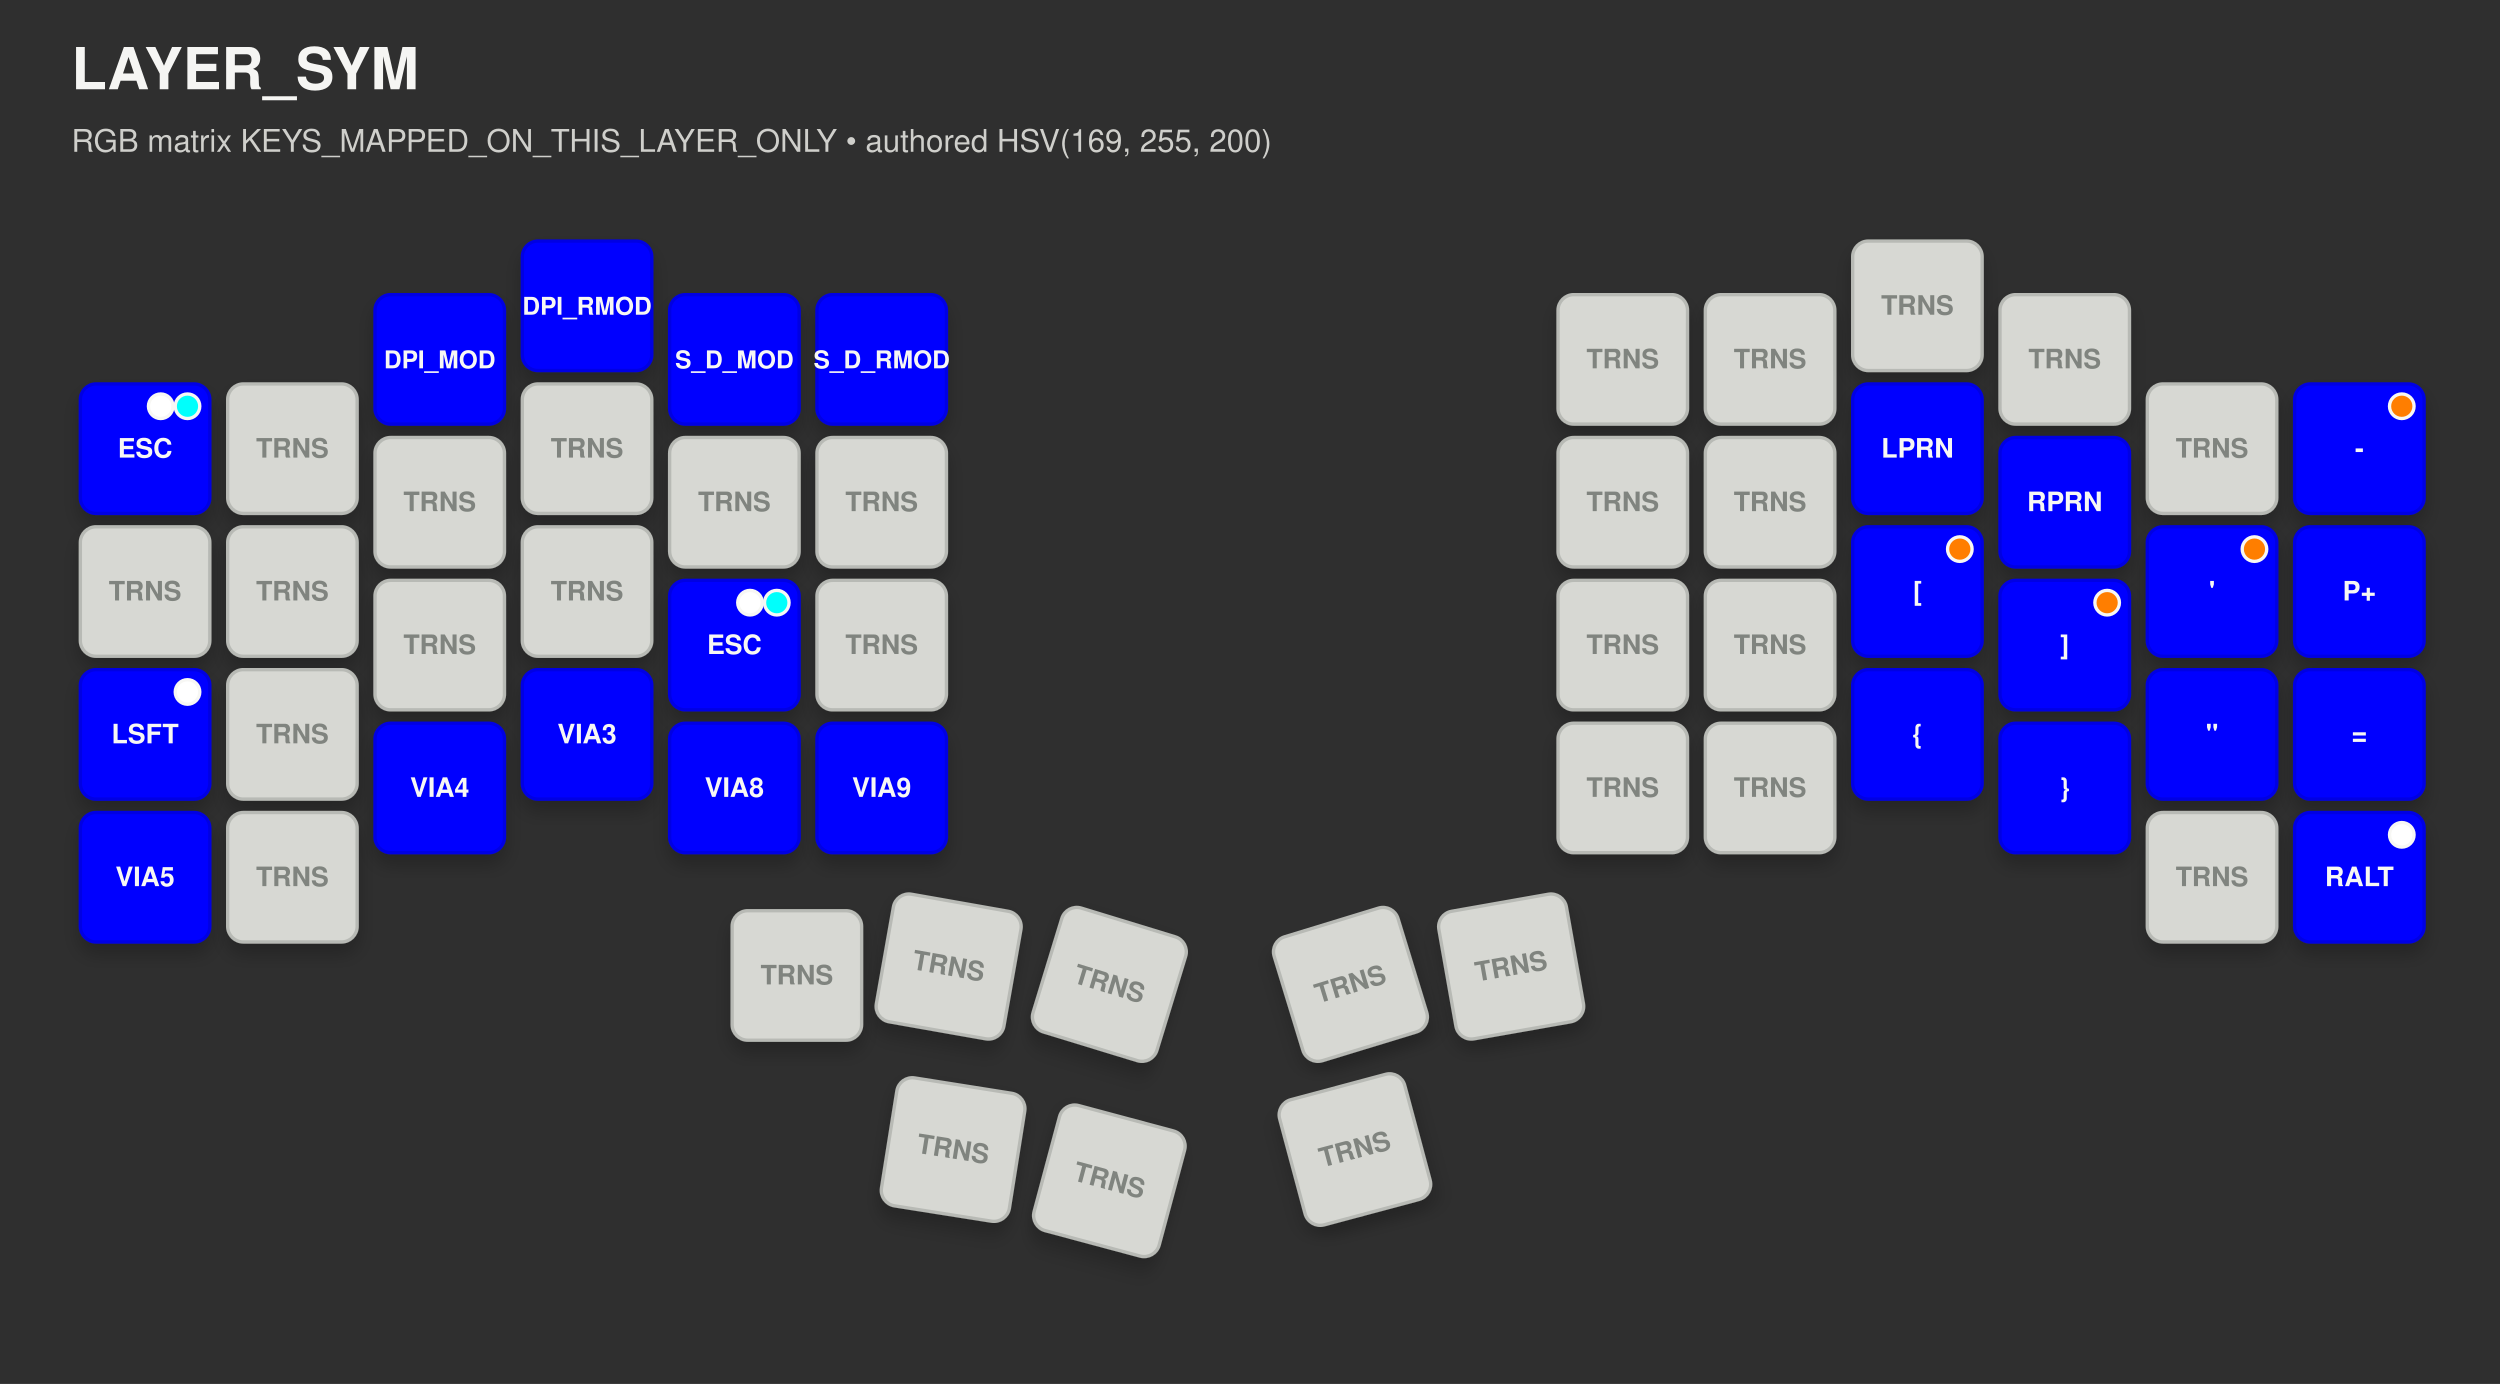
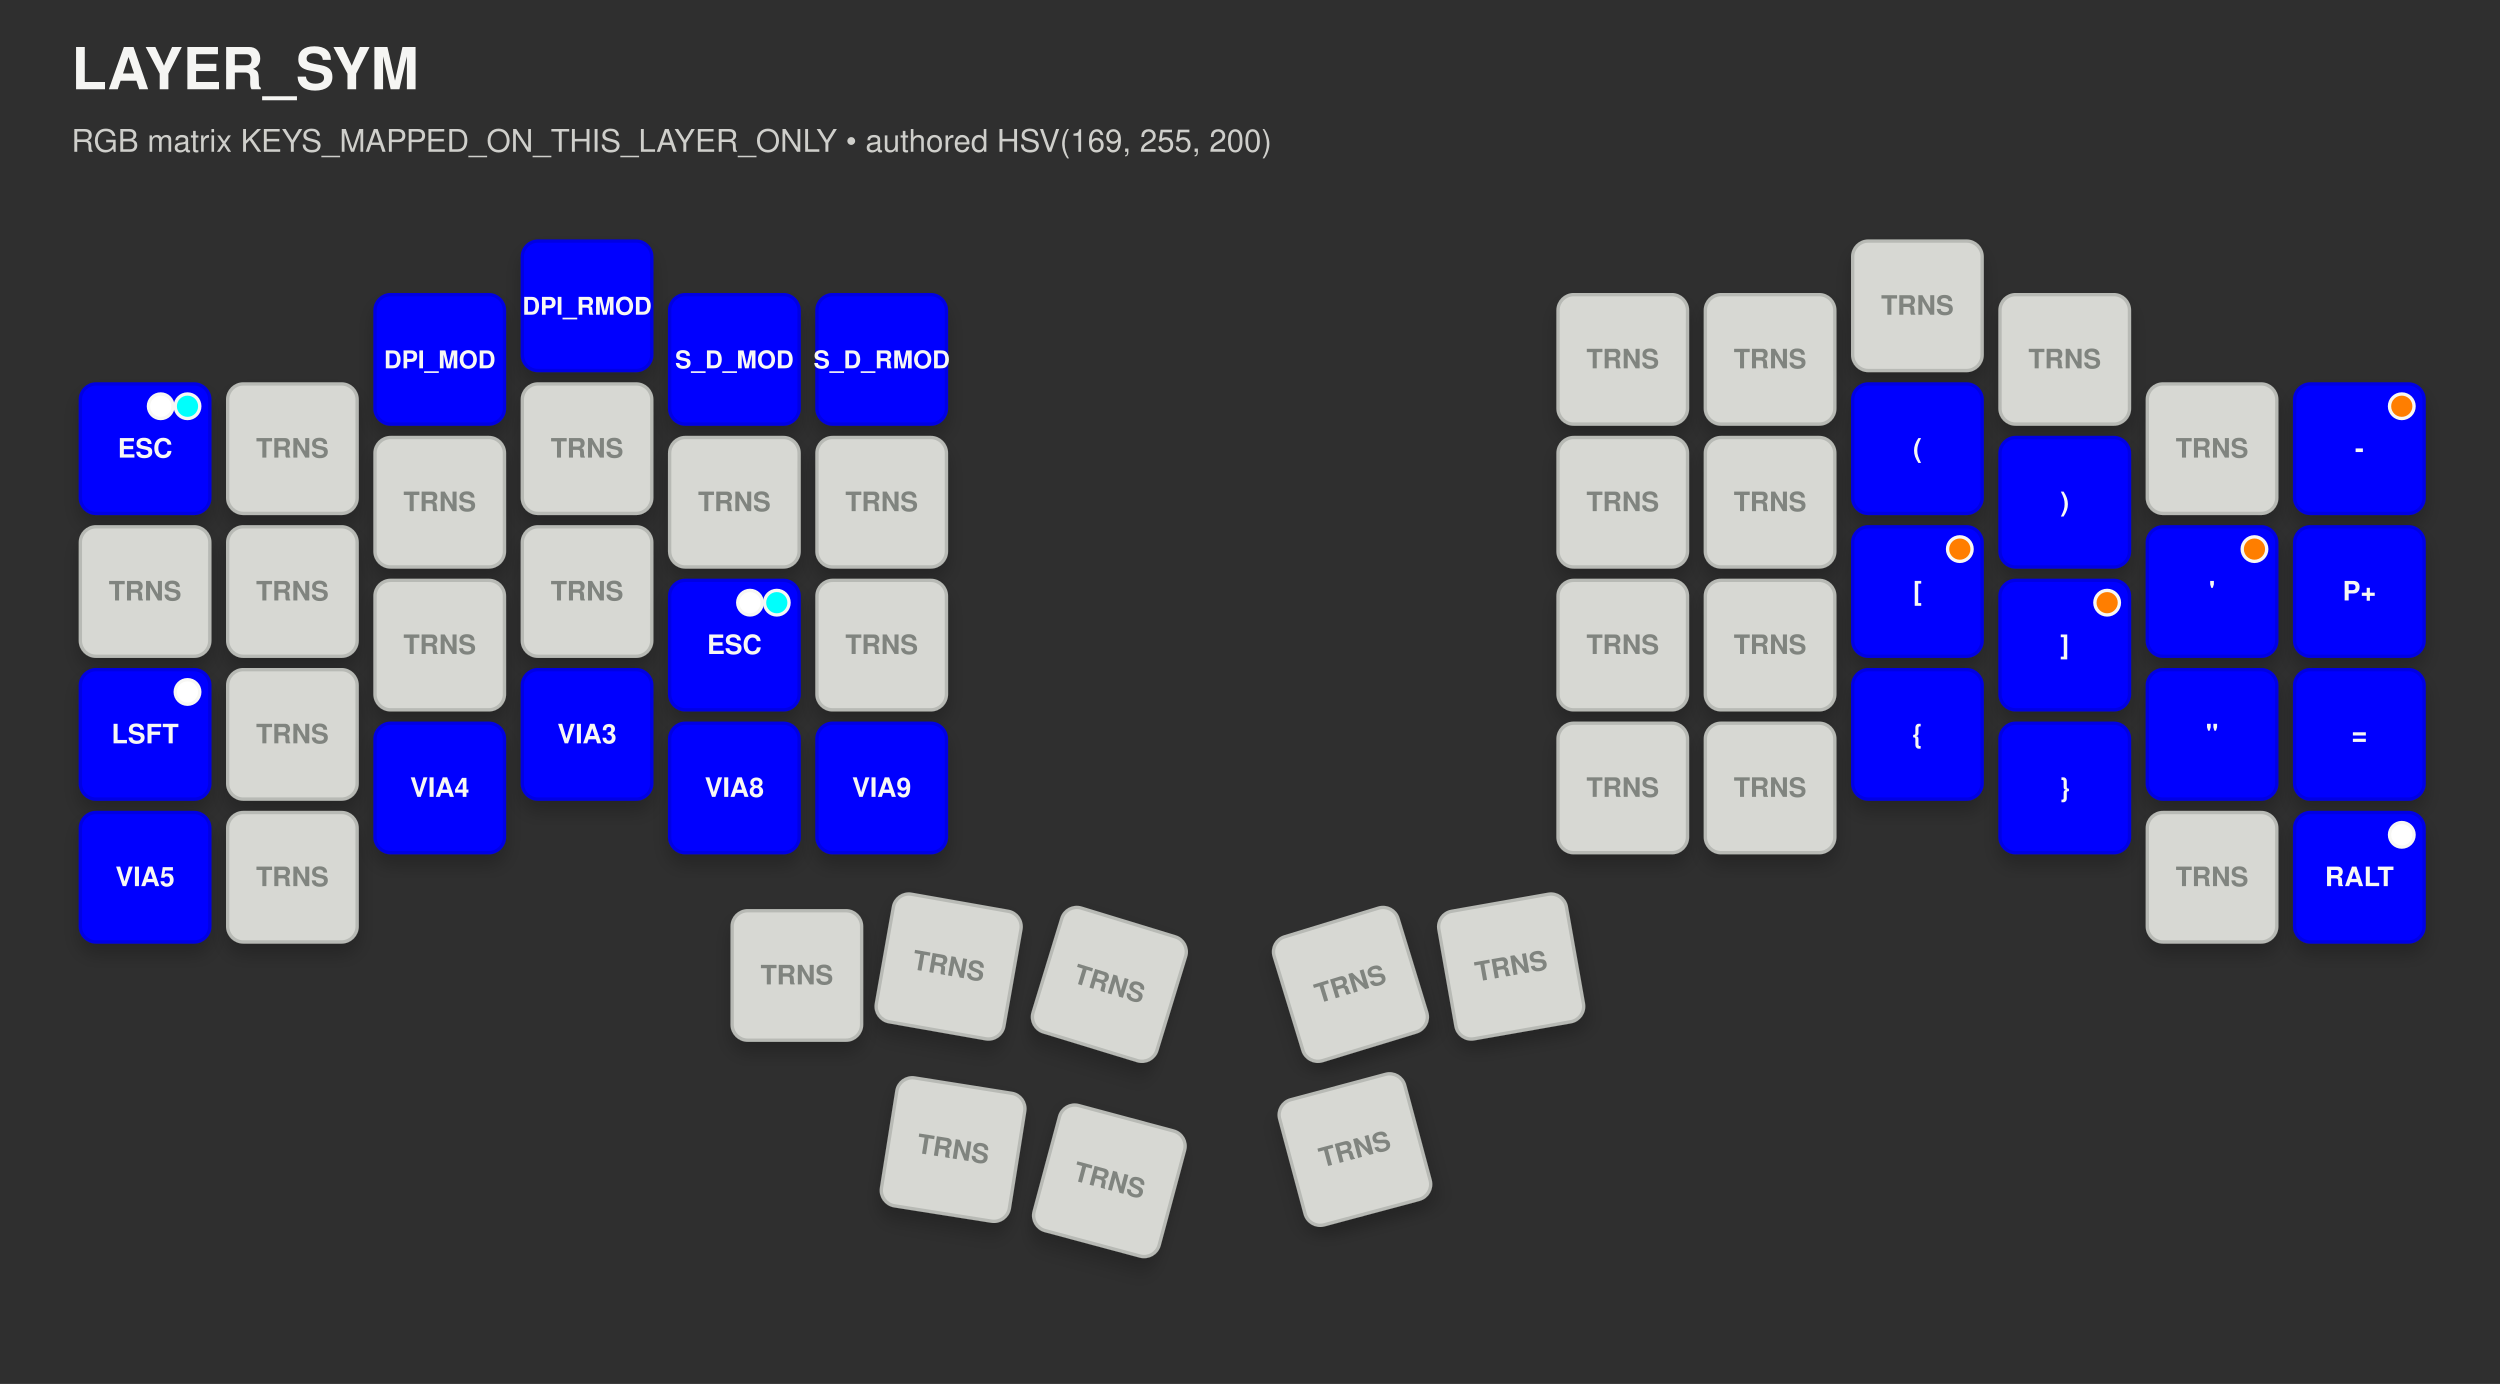
<svg xmlns="http://www.w3.org/2000/svg" width="1120" height="620" viewBox="0 0 1120 620" role="img" aria-labelledby="title desc">
  <defs>
    <filter id="shadow" x="-20%" y="-20%" width="140%" height="140%">
      <feDropShadow dx="0" dy="5" stdDeviation="4" flood-color="#000000" flood-opacity="0.22" />
    </filter>
  </defs>
  <rect width="1120" height="620" fill="#2f2f2f" />
  <text x="32" y="40" fill="#f5f5f3" font-size="26" font-family="Helvetica, Arial, sans-serif" font-weight="700">LAYER_SYM</text>
  <text x="32" y="68" fill="#cfcfcb" font-size="14" font-family="Helvetica, Arial, sans-serif">RGB matrix KEYS_MAPPED_ON_THIS_LAYER_ONLY • authored HSV(169, 255, 200)</text>
  <g transform="rotate(0 65.0 201.0)">
    <rect x="36.0" y="172.0" width="58" height="58" rx="7" fill="#0006ff" stroke="#0000e3" stroke-width="1.5" filter="url(#shadow)" />
    <text x="65.0" y="205.0" fill="#f7f7f4" fill-opacity="1.0" font-size="12" text-anchor="middle" font-family="Helvetica, Arial, sans-serif" font-weight="600">ESC</text>
    <circle cx="72.0" cy="182.0" r="5.5" fill="#ffffff" stroke="#f7f7f4" stroke-width="1.5" />
    <circle cx="84.0" cy="182.0" r="5.5" fill="#00fffc" stroke="#f7f7f4" stroke-width="1.5" />
  </g>
  <g transform="rotate(0 131.0 201.0)">
    <rect x="102.0" y="172.0" width="58" height="58" rx="7" fill="#d7d8d3" stroke="#b8bab5" stroke-width="1.5" filter="url(#shadow)" />
    <text x="131.0" y="205.0" fill="#5f645f" fill-opacity="0.72" font-size="12" text-anchor="middle" font-family="Helvetica, Arial, sans-serif" font-weight="600">TRNS</text>
  </g>
  <g transform="rotate(0 197.0 161.0)">
    <rect x="168.0" y="132.0" width="58" height="58" rx="7" fill="#0006ff" stroke="#0000e3" stroke-width="1.5" filter="url(#shadow)" />
    <text x="197.0" y="165.0" fill="#f7f7f4" fill-opacity="1.0" font-size="11" text-anchor="middle" font-family="Helvetica, Arial, sans-serif" font-weight="600">DPI_MOD</text>
  </g>
  <g transform="rotate(0 263.0 137.0)">
    <rect x="234.0" y="108.0" width="58" height="58" rx="7" fill="#0006ff" stroke="#0000e3" stroke-width="1.5" filter="url(#shadow)" />
    <text x="263.0" y="141.0" fill="#f7f7f4" fill-opacity="1.0" font-size="11" text-anchor="middle" font-family="Helvetica, Arial, sans-serif" font-weight="600">DPI_RMOD</text>
  </g>
  <g transform="rotate(0 329.0 161.0)">
    <rect x="300.0" y="132.0" width="58" height="58" rx="7" fill="#0006ff" stroke="#0000e3" stroke-width="1.5" filter="url(#shadow)" />
    <text x="329.0" y="165.0" fill="#f7f7f4" fill-opacity="1.0" font-size="11" text-anchor="middle" font-family="Helvetica, Arial, sans-serif" font-weight="600">S_D_MOD</text>
  </g>
  <g transform="rotate(0 395.0 161.0)">
    <rect x="366.0" y="132.0" width="58" height="58" rx="7" fill="#0006ff" stroke="#0000e3" stroke-width="1.5" filter="url(#shadow)" />
    <text x="395.0" y="165.0" fill="#f7f7f4" fill-opacity="1.0" font-size="11" text-anchor="middle" font-family="Helvetica, Arial, sans-serif" font-weight="600">S_D_RMOD</text>
  </g>
  <g transform="rotate(0 727.0 161.0)">
    <rect x="698.0" y="132.0" width="58" height="58" rx="7" fill="#d7d8d3" stroke="#b8bab5" stroke-width="1.5" filter="url(#shadow)" />
    <text x="727.0" y="165.0" fill="#5f645f" fill-opacity="0.72" font-size="12" text-anchor="middle" font-family="Helvetica, Arial, sans-serif" font-weight="600">TRNS</text>
  </g>
  <g transform="rotate(0 793.0 161.0)">
    <rect x="764.0" y="132.0" width="58" height="58" rx="7" fill="#d7d8d3" stroke="#b8bab5" stroke-width="1.5" filter="url(#shadow)" />
    <text x="793.0" y="165.0" fill="#5f645f" fill-opacity="0.72" font-size="12" text-anchor="middle" font-family="Helvetica, Arial, sans-serif" font-weight="600">TRNS</text>
  </g>
  <g transform="rotate(0 859.0 137.0)">
    <rect x="830.0" y="108.0" width="58" height="58" rx="7" fill="#d7d8d3" stroke="#b8bab5" stroke-width="1.5" filter="url(#shadow)" />
    <text x="859.0" y="141.0" fill="#5f645f" fill-opacity="0.72" font-size="12" text-anchor="middle" font-family="Helvetica, Arial, sans-serif" font-weight="600">TRNS</text>
  </g>
  <g transform="rotate(0 925.0 161.0)">
    <rect x="896.0" y="132.0" width="58" height="58" rx="7" fill="#d7d8d3" stroke="#b8bab5" stroke-width="1.5" filter="url(#shadow)" />
    <text x="925.0" y="165.0" fill="#5f645f" fill-opacity="0.72" font-size="12" text-anchor="middle" font-family="Helvetica, Arial, sans-serif" font-weight="600">TRNS</text>
  </g>
  <g transform="rotate(0 991.0 201.0)">
    <rect x="962.0" y="172.0" width="58" height="58" rx="7" fill="#d7d8d3" stroke="#b8bab5" stroke-width="1.5" filter="url(#shadow)" />
    <text x="991.0" y="205.0" fill="#5f645f" fill-opacity="0.72" font-size="12" text-anchor="middle" font-family="Helvetica, Arial, sans-serif" font-weight="600">TRNS</text>
  </g>
  <g transform="rotate(0 1057.0 201.0)">
    <rect x="1028.0" y="172.0" width="58" height="58" rx="7" fill="#0006ff" stroke="#0000e3" stroke-width="1.5" filter="url(#shadow)" />
    <text x="1057.0" y="205.0" fill="#f7f7f4" fill-opacity="1.0" font-size="12" text-anchor="middle" font-family="Helvetica, Arial, sans-serif" font-weight="600">-</text>
    <circle cx="1076.0" cy="182.0" r="5.5" fill="#ff7e00" stroke="#f7f7f4" stroke-width="1.5" />
  </g>
  <g transform="rotate(0 65.0 265.0)">
    <rect x="36.0" y="236.0" width="58" height="58" rx="7" fill="#d7d8d3" stroke="#b8bab5" stroke-width="1.5" filter="url(#shadow)" />
    <text x="65.0" y="269.0" fill="#5f645f" fill-opacity="0.72" font-size="12" text-anchor="middle" font-family="Helvetica, Arial, sans-serif" font-weight="600">TRNS</text>
  </g>
  <g transform="rotate(0 131.0 265.0)">
    <rect x="102.0" y="236.0" width="58" height="58" rx="7" fill="#d7d8d3" stroke="#b8bab5" stroke-width="1.5" filter="url(#shadow)" />
    <text x="131.0" y="269.0" fill="#5f645f" fill-opacity="0.72" font-size="12" text-anchor="middle" font-family="Helvetica, Arial, sans-serif" font-weight="600">TRNS</text>
  </g>
  <g transform="rotate(0 197.0 225.0)">
    <rect x="168.0" y="196.0" width="58" height="58" rx="7" fill="#d7d8d3" stroke="#b8bab5" stroke-width="1.5" filter="url(#shadow)" />
    <text x="197.0" y="229.0" fill="#5f645f" fill-opacity="0.72" font-size="12" text-anchor="middle" font-family="Helvetica, Arial, sans-serif" font-weight="600">TRNS</text>
  </g>
  <g transform="rotate(0 263.0 201.0)">
    <rect x="234.0" y="172.0" width="58" height="58" rx="7" fill="#d7d8d3" stroke="#b8bab5" stroke-width="1.5" filter="url(#shadow)" />
    <text x="263.0" y="205.0" fill="#5f645f" fill-opacity="0.72" font-size="12" text-anchor="middle" font-family="Helvetica, Arial, sans-serif" font-weight="600">TRNS</text>
  </g>
  <g transform="rotate(0 329.0 225.0)">
    <rect x="300.0" y="196.0" width="58" height="58" rx="7" fill="#d7d8d3" stroke="#b8bab5" stroke-width="1.5" filter="url(#shadow)" />
    <text x="329.0" y="229.0" fill="#5f645f" fill-opacity="0.72" font-size="12" text-anchor="middle" font-family="Helvetica, Arial, sans-serif" font-weight="600">TRNS</text>
  </g>
  <g transform="rotate(0 395.0 225.0)">
    <rect x="366.0" y="196.0" width="58" height="58" rx="7" fill="#d7d8d3" stroke="#b8bab5" stroke-width="1.5" filter="url(#shadow)" />
    <text x="395.0" y="229.0" fill="#5f645f" fill-opacity="0.72" font-size="12" text-anchor="middle" font-family="Helvetica, Arial, sans-serif" font-weight="600">TRNS</text>
  </g>
  <g transform="rotate(0 727.0 225.0)">
    <rect x="698.0" y="196.0" width="58" height="58" rx="7" fill="#d7d8d3" stroke="#b8bab5" stroke-width="1.5" filter="url(#shadow)" />
    <text x="727.0" y="229.0" fill="#5f645f" fill-opacity="0.72" font-size="12" text-anchor="middle" font-family="Helvetica, Arial, sans-serif" font-weight="600">TRNS</text>
  </g>
  <g transform="rotate(0 793.0 225.0)">
    <rect x="764.0" y="196.0" width="58" height="58" rx="7" fill="#d7d8d3" stroke="#b8bab5" stroke-width="1.5" filter="url(#shadow)" />
    <text x="793.0" y="229.0" fill="#5f645f" fill-opacity="0.72" font-size="12" text-anchor="middle" font-family="Helvetica, Arial, sans-serif" font-weight="600">TRNS</text>
  </g>
  <g transform="rotate(0 859.0 201.0)">
    <rect x="830.0" y="172.0" width="58" height="58" rx="7" fill="#0006ff" stroke="#0000e3" stroke-width="1.5" filter="url(#shadow)" />
-     <text x="859.0" y="205.0" fill="#f7f7f4" fill-opacity="1.0" font-size="12" text-anchor="middle" font-family="Helvetica, Arial, sans-serif" font-weight="600">LPRN</text>
+     <text x="859.0" y="205.0" fill="#f7f7f4" fill-opacity="1.0" font-size="12" text-anchor="middle" font-family="Helvetica, Arial, sans-serif" font-weight="600">(</text>
  </g>
  <g transform="rotate(0 925.0 225.0)">
    <rect x="896.0" y="196.0" width="58" height="58" rx="7" fill="#0006ff" stroke="#0000e3" stroke-width="1.5" filter="url(#shadow)" />
-     <text x="925.0" y="229.0" fill="#f7f7f4" fill-opacity="1.0" font-size="12" text-anchor="middle" font-family="Helvetica, Arial, sans-serif" font-weight="600">RPRN</text>
+     <text x="925.0" y="229.0" fill="#f7f7f4" fill-opacity="1.0" font-size="12" text-anchor="middle" font-family="Helvetica, Arial, sans-serif" font-weight="600">)</text>
  </g>
  <g transform="rotate(0 991.0 265.0)">
    <rect x="962.0" y="236.0" width="58" height="58" rx="7" fill="#0006ff" stroke="#0000e3" stroke-width="1.5" filter="url(#shadow)" />
    <text x="991.0" y="269.0" fill="#f7f7f4" fill-opacity="1.0" font-size="12" text-anchor="middle" font-family="Helvetica, Arial, sans-serif" font-weight="600">'</text>
    <circle cx="1010.0" cy="246.0" r="5.5" fill="#ff7e00" stroke="#f7f7f4" stroke-width="1.5" />
  </g>
  <g transform="rotate(0 1057.0 265.0)">
    <rect x="1028.0" y="236.0" width="58" height="58" rx="7" fill="#0006ff" stroke="#0000e3" stroke-width="1.5" filter="url(#shadow)" />
    <text x="1057.0" y="269.0" fill="#f7f7f4" fill-opacity="1.0" font-size="12" text-anchor="middle" font-family="Helvetica, Arial, sans-serif" font-weight="600">P+</text>
  </g>
  <g transform="rotate(0 65.0 329.0)">
    <rect x="36.0" y="300.0" width="58" height="58" rx="7" fill="#0006ff" stroke="#0000e3" stroke-width="1.5" filter="url(#shadow)" />
    <text x="65.0" y="333.0" fill="#f7f7f4" fill-opacity="1.0" font-size="12" text-anchor="middle" font-family="Helvetica, Arial, sans-serif" font-weight="600">LSFT</text>
    <circle cx="84.0" cy="310.0" r="5.5" fill="#ffffff" stroke="#f7f7f4" stroke-width="1.5" />
  </g>
  <g transform="rotate(0 131.0 329.0)">
    <rect x="102.0" y="300.0" width="58" height="58" rx="7" fill="#d7d8d3" stroke="#b8bab5" stroke-width="1.5" filter="url(#shadow)" />
    <text x="131.0" y="333.0" fill="#5f645f" fill-opacity="0.72" font-size="12" text-anchor="middle" font-family="Helvetica, Arial, sans-serif" font-weight="600">TRNS</text>
  </g>
  <g transform="rotate(0 197.0 289.0)">
    <rect x="168.0" y="260.0" width="58" height="58" rx="7" fill="#d7d8d3" stroke="#b8bab5" stroke-width="1.5" filter="url(#shadow)" />
    <text x="197.0" y="293.0" fill="#5f645f" fill-opacity="0.72" font-size="12" text-anchor="middle" font-family="Helvetica, Arial, sans-serif" font-weight="600">TRNS</text>
  </g>
  <g transform="rotate(0 263.0 265.0)">
    <rect x="234.0" y="236.0" width="58" height="58" rx="7" fill="#d7d8d3" stroke="#b8bab5" stroke-width="1.5" filter="url(#shadow)" />
    <text x="263.0" y="269.0" fill="#5f645f" fill-opacity="0.72" font-size="12" text-anchor="middle" font-family="Helvetica, Arial, sans-serif" font-weight="600">TRNS</text>
  </g>
  <g transform="rotate(0 329.0 289.0)">
    <rect x="300.0" y="260.0" width="58" height="58" rx="7" fill="#0006ff" stroke="#0000e3" stroke-width="1.5" filter="url(#shadow)" />
    <text x="329.0" y="293.0" fill="#f7f7f4" fill-opacity="1.0" font-size="12" text-anchor="middle" font-family="Helvetica, Arial, sans-serif" font-weight="600">ESC</text>
    <circle cx="336.0" cy="270.0" r="5.5" fill="#ffffff" stroke="#f7f7f4" stroke-width="1.5" />
    <circle cx="348.0" cy="270.0" r="5.5" fill="#00fffc" stroke="#f7f7f4" stroke-width="1.5" />
  </g>
  <g transform="rotate(0 395.0 289.0)">
    <rect x="366.0" y="260.0" width="58" height="58" rx="7" fill="#d7d8d3" stroke="#b8bab5" stroke-width="1.5" filter="url(#shadow)" />
    <text x="395.0" y="293.0" fill="#5f645f" fill-opacity="0.72" font-size="12" text-anchor="middle" font-family="Helvetica, Arial, sans-serif" font-weight="600">TRNS</text>
  </g>
  <g transform="rotate(0 727.0 289.0)">
    <rect x="698.0" y="260.0" width="58" height="58" rx="7" fill="#d7d8d3" stroke="#b8bab5" stroke-width="1.5" filter="url(#shadow)" />
    <text x="727.0" y="293.0" fill="#5f645f" fill-opacity="0.72" font-size="12" text-anchor="middle" font-family="Helvetica, Arial, sans-serif" font-weight="600">TRNS</text>
  </g>
  <g transform="rotate(0 793.0 289.0)">
    <rect x="764.0" y="260.0" width="58" height="58" rx="7" fill="#d7d8d3" stroke="#b8bab5" stroke-width="1.5" filter="url(#shadow)" />
    <text x="793.0" y="293.0" fill="#5f645f" fill-opacity="0.72" font-size="12" text-anchor="middle" font-family="Helvetica, Arial, sans-serif" font-weight="600">TRNS</text>
  </g>
  <g transform="rotate(0 859.0 265.0)">
    <rect x="830.0" y="236.0" width="58" height="58" rx="7" fill="#0006ff" stroke="#0000e3" stroke-width="1.5" filter="url(#shadow)" />
    <text x="859.0" y="269.0" fill="#f7f7f4" fill-opacity="1.0" font-size="12" text-anchor="middle" font-family="Helvetica, Arial, sans-serif" font-weight="600">[</text>
    <circle cx="878.0" cy="246.0" r="5.5" fill="#ff7e00" stroke="#f7f7f4" stroke-width="1.5" />
  </g>
  <g transform="rotate(0 925.0 289.0)">
    <rect x="896.0" y="260.0" width="58" height="58" rx="7" fill="#0006ff" stroke="#0000e3" stroke-width="1.5" filter="url(#shadow)" />
    <text x="925.0" y="293.0" fill="#f7f7f4" fill-opacity="1.0" font-size="12" text-anchor="middle" font-family="Helvetica, Arial, sans-serif" font-weight="600">]</text>
    <circle cx="944.0" cy="270.0" r="5.5" fill="#ff7e00" stroke="#f7f7f4" stroke-width="1.5" />
  </g>
  <g transform="rotate(0 991.0 329.0)">
    <rect x="962.0" y="300.0" width="58" height="58" rx="7" fill="#0006ff" stroke="#0000e3" stroke-width="1.5" filter="url(#shadow)" />
    <text x="991.0" y="333.0" fill="#f7f7f4" fill-opacity="1.0" font-size="12" text-anchor="middle" font-family="Helvetica, Arial, sans-serif" font-weight="600">"</text>
  </g>
  <g transform="rotate(0 1057.0 329.0)">
    <rect x="1028.0" y="300.0" width="58" height="58" rx="7" fill="#0006ff" stroke="#0000e3" stroke-width="1.5" filter="url(#shadow)" />
    <text x="1057.0" y="333.0" fill="#f7f7f4" fill-opacity="1.0" font-size="12" text-anchor="middle" font-family="Helvetica, Arial, sans-serif" font-weight="600">=</text>
  </g>
  <g transform="rotate(0 65.0 393.0)">
    <rect x="36.0" y="364.0" width="58" height="58" rx="7" fill="#0006ff" stroke="#0000e3" stroke-width="1.5" filter="url(#shadow)" />
    <text x="65.0" y="397.0" fill="#f7f7f4" fill-opacity="1.0" font-size="12" text-anchor="middle" font-family="Helvetica, Arial, sans-serif" font-weight="600">VIA5</text>
  </g>
  <g transform="rotate(0 131.0 393.0)">
    <rect x="102.0" y="364.0" width="58" height="58" rx="7" fill="#d7d8d3" stroke="#b8bab5" stroke-width="1.5" filter="url(#shadow)" />
    <text x="131.0" y="397.0" fill="#5f645f" fill-opacity="0.72" font-size="12" text-anchor="middle" font-family="Helvetica, Arial, sans-serif" font-weight="600">TRNS</text>
  </g>
  <g transform="rotate(0 197.0 353.0)">
    <rect x="168.0" y="324.0" width="58" height="58" rx="7" fill="#0006ff" stroke="#0000e3" stroke-width="1.5" filter="url(#shadow)" />
    <text x="197.0" y="357.0" fill="#f7f7f4" fill-opacity="1.0" font-size="12" text-anchor="middle" font-family="Helvetica, Arial, sans-serif" font-weight="600">VIA4</text>
  </g>
  <g transform="rotate(0 263.0 329.0)">
    <rect x="234.0" y="300.0" width="58" height="58" rx="7" fill="#0006ff" stroke="#0000e3" stroke-width="1.5" filter="url(#shadow)" />
    <text x="263.0" y="333.0" fill="#f7f7f4" fill-opacity="1.0" font-size="12" text-anchor="middle" font-family="Helvetica, Arial, sans-serif" font-weight="600">VIA3</text>
  </g>
  <g transform="rotate(0 329.0 353.0)">
    <rect x="300.0" y="324.0" width="58" height="58" rx="7" fill="#0006ff" stroke="#0000e3" stroke-width="1.5" filter="url(#shadow)" />
    <text x="329.0" y="357.0" fill="#f7f7f4" fill-opacity="1.0" font-size="12" text-anchor="middle" font-family="Helvetica, Arial, sans-serif" font-weight="600">VIA8</text>
  </g>
  <g transform="rotate(0 395.0 353.0)">
    <rect x="366.0" y="324.0" width="58" height="58" rx="7" fill="#0006ff" stroke="#0000e3" stroke-width="1.5" filter="url(#shadow)" />
    <text x="395.0" y="357.0" fill="#f7f7f4" fill-opacity="1.0" font-size="12" text-anchor="middle" font-family="Helvetica, Arial, sans-serif" font-weight="600">VIA9</text>
  </g>
  <g transform="rotate(0 727.0 353.0)">
    <rect x="698.0" y="324.0" width="58" height="58" rx="7" fill="#d7d8d3" stroke="#b8bab5" stroke-width="1.5" filter="url(#shadow)" />
    <text x="727.0" y="357.0" fill="#5f645f" fill-opacity="0.72" font-size="12" text-anchor="middle" font-family="Helvetica, Arial, sans-serif" font-weight="600">TRNS</text>
  </g>
  <g transform="rotate(0 793.0 353.0)">
    <rect x="764.0" y="324.0" width="58" height="58" rx="7" fill="#d7d8d3" stroke="#b8bab5" stroke-width="1.5" filter="url(#shadow)" />
    <text x="793.0" y="357.0" fill="#5f645f" fill-opacity="0.72" font-size="12" text-anchor="middle" font-family="Helvetica, Arial, sans-serif" font-weight="600">TRNS</text>
  </g>
  <g transform="rotate(0 859.0 329.0)">
    <rect x="830.0" y="300.0" width="58" height="58" rx="7" fill="#0006ff" stroke="#0000e3" stroke-width="1.5" filter="url(#shadow)" />
    <text x="859.0" y="333.0" fill="#f7f7f4" fill-opacity="1.0" font-size="12" text-anchor="middle" font-family="Helvetica, Arial, sans-serif" font-weight="600">{</text>
  </g>
  <g transform="rotate(0 925.0 353.0)">
    <rect x="896.0" y="324.0" width="58" height="58" rx="7" fill="#0006ff" stroke="#0000e3" stroke-width="1.5" filter="url(#shadow)" />
    <text x="925.0" y="357.0" fill="#f7f7f4" fill-opacity="1.0" font-size="12" text-anchor="middle" font-family="Helvetica, Arial, sans-serif" font-weight="600">}</text>
  </g>
  <g transform="rotate(0 991.0 393.0)">
    <rect x="962.0" y="364.0" width="58" height="58" rx="7" fill="#d7d8d3" stroke="#b8bab5" stroke-width="1.5" filter="url(#shadow)" />
    <text x="991.0" y="397.0" fill="#5f645f" fill-opacity="0.72" font-size="12" text-anchor="middle" font-family="Helvetica, Arial, sans-serif" font-weight="600">TRNS</text>
  </g>
  <g transform="rotate(0 1057.0 393.0)">
    <rect x="1028.0" y="364.0" width="58" height="58" rx="7" fill="#0006ff" stroke="#0000e3" stroke-width="1.5" filter="url(#shadow)" />
    <text x="1057.0" y="397.0" fill="#f7f7f4" fill-opacity="1.0" font-size="12" text-anchor="middle" font-family="Helvetica, Arial, sans-serif" font-weight="600">RALT</text>
    <circle cx="1076.0" cy="374.0" r="5.5" fill="#ffffff" stroke="#f7f7f4" stroke-width="1.5" />
  </g>
  <g transform="rotate(0 357.0 437.0)">
    <rect x="328.0" y="408.0" width="58" height="58" rx="7" fill="#d7d8d3" stroke="#b8bab5" stroke-width="1.5" filter="url(#shadow)" />
    <text x="357.0" y="441.0" fill="#5f645f" fill-opacity="0.72" font-size="12" text-anchor="middle" font-family="Helvetica, Arial, sans-serif" font-weight="600">TRNS</text>
  </g>
  <g transform="rotate(10 425.0 433.0)">
    <rect x="396.0" y="404.0" width="58" height="58" rx="7" fill="#d7d8d3" stroke="#b8bab5" stroke-width="1.5" filter="url(#shadow)" />
    <text x="425.0" y="437.0" fill="#5f645f" fill-opacity="0.72" font-size="12" text-anchor="middle" font-family="Helvetica, Arial, sans-serif" font-weight="600">TRNS</text>
  </g>
  <g transform="rotate(17 497.0 441.0)">
    <rect x="468.0" y="412.0" width="58" height="58" rx="7" fill="#d7d8d3" stroke="#b8bab5" stroke-width="1.5" filter="url(#shadow)" />
    <text x="497.0" y="445.0" fill="#5f645f" fill-opacity="0.72" font-size="12" text-anchor="middle" font-family="Helvetica, Arial, sans-serif" font-weight="600">TRNS</text>
  </g>
  <g transform="rotate(-17 605.0 441.0)">
    <rect x="576.0" y="412.0" width="58" height="58" rx="7" fill="#d7d8d3" stroke="#b8bab5" stroke-width="1.5" filter="url(#shadow)" />
    <text x="605.0" y="445.0" fill="#5f645f" fill-opacity="0.72" font-size="12" text-anchor="middle" font-family="Helvetica, Arial, sans-serif" font-weight="600">TRNS</text>
  </g>
  <g transform="rotate(-10 677.0 433.0)">
    <rect x="648.0" y="404.0" width="58" height="58" rx="7" fill="#d7d8d3" stroke="#b8bab5" stroke-width="1.5" filter="url(#shadow)" />
    <text x="677.0" y="437.0" fill="#5f645f" fill-opacity="0.72" font-size="12" text-anchor="middle" font-family="Helvetica, Arial, sans-serif" font-weight="600">TRNS</text>
  </g>
  <g transform="rotate(9 427.0 515.0)">
    <rect x="398.0" y="486.0" width="58" height="58" rx="7" fill="#d7d8d3" stroke="#b8bab5" stroke-width="1.5" filter="url(#shadow)" />
    <text x="427.0" y="519.0" fill="#5f645f" fill-opacity="0.72" font-size="12" text-anchor="middle" font-family="Helvetica, Arial, sans-serif" font-weight="600">TRNS</text>
  </g>
  <g transform="rotate(15 497.0 529.0)">
    <rect x="468.0" y="500.0" width="58" height="58" rx="7" fill="#d7d8d3" stroke="#b8bab5" stroke-width="1.5" filter="url(#shadow)" />
    <text x="497.0" y="533.0" fill="#5f645f" fill-opacity="0.72" font-size="12" text-anchor="middle" font-family="Helvetica, Arial, sans-serif" font-weight="600">TRNS</text>
  </g>
  <g transform="rotate(-15 607.0 515.0)">
    <rect x="578.0" y="486.0" width="58" height="58" rx="7" fill="#d7d8d3" stroke="#b8bab5" stroke-width="1.5" filter="url(#shadow)" />
    <text x="607.0" y="519.0" fill="#5f645f" fill-opacity="0.72" font-size="12" text-anchor="middle" font-family="Helvetica, Arial, sans-serif" font-weight="600">TRNS</text>
  </g>
</svg>
